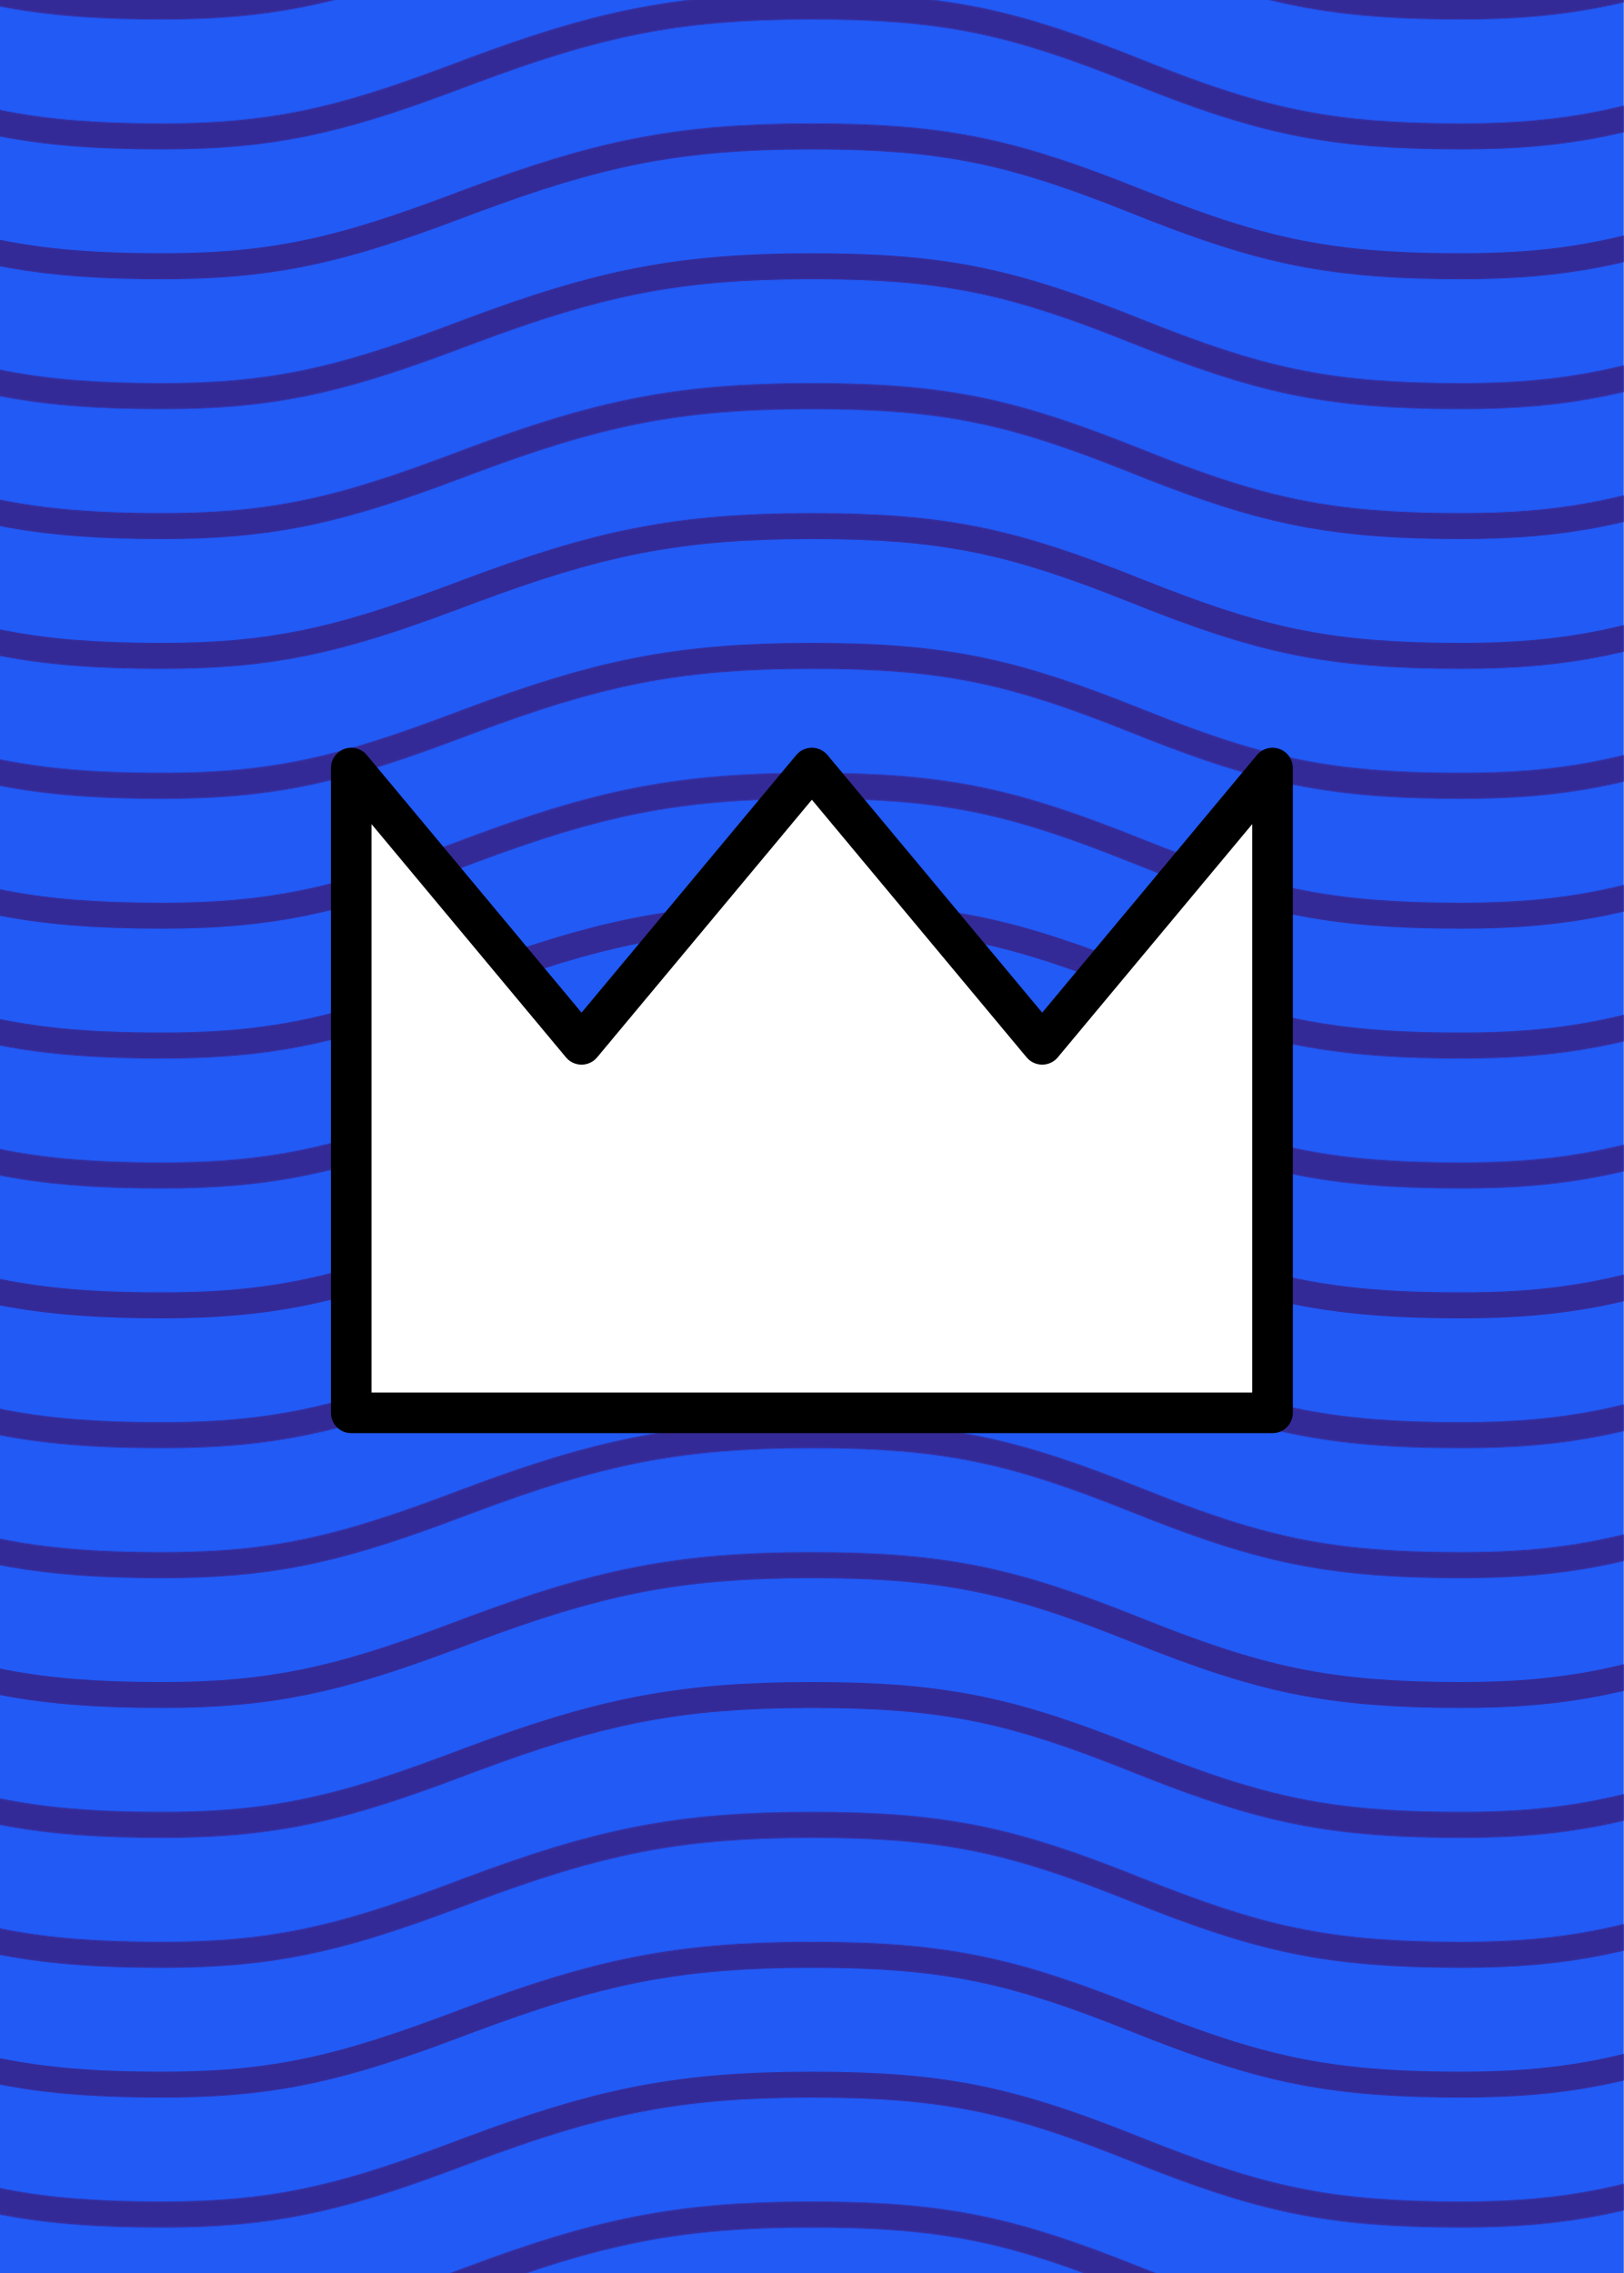
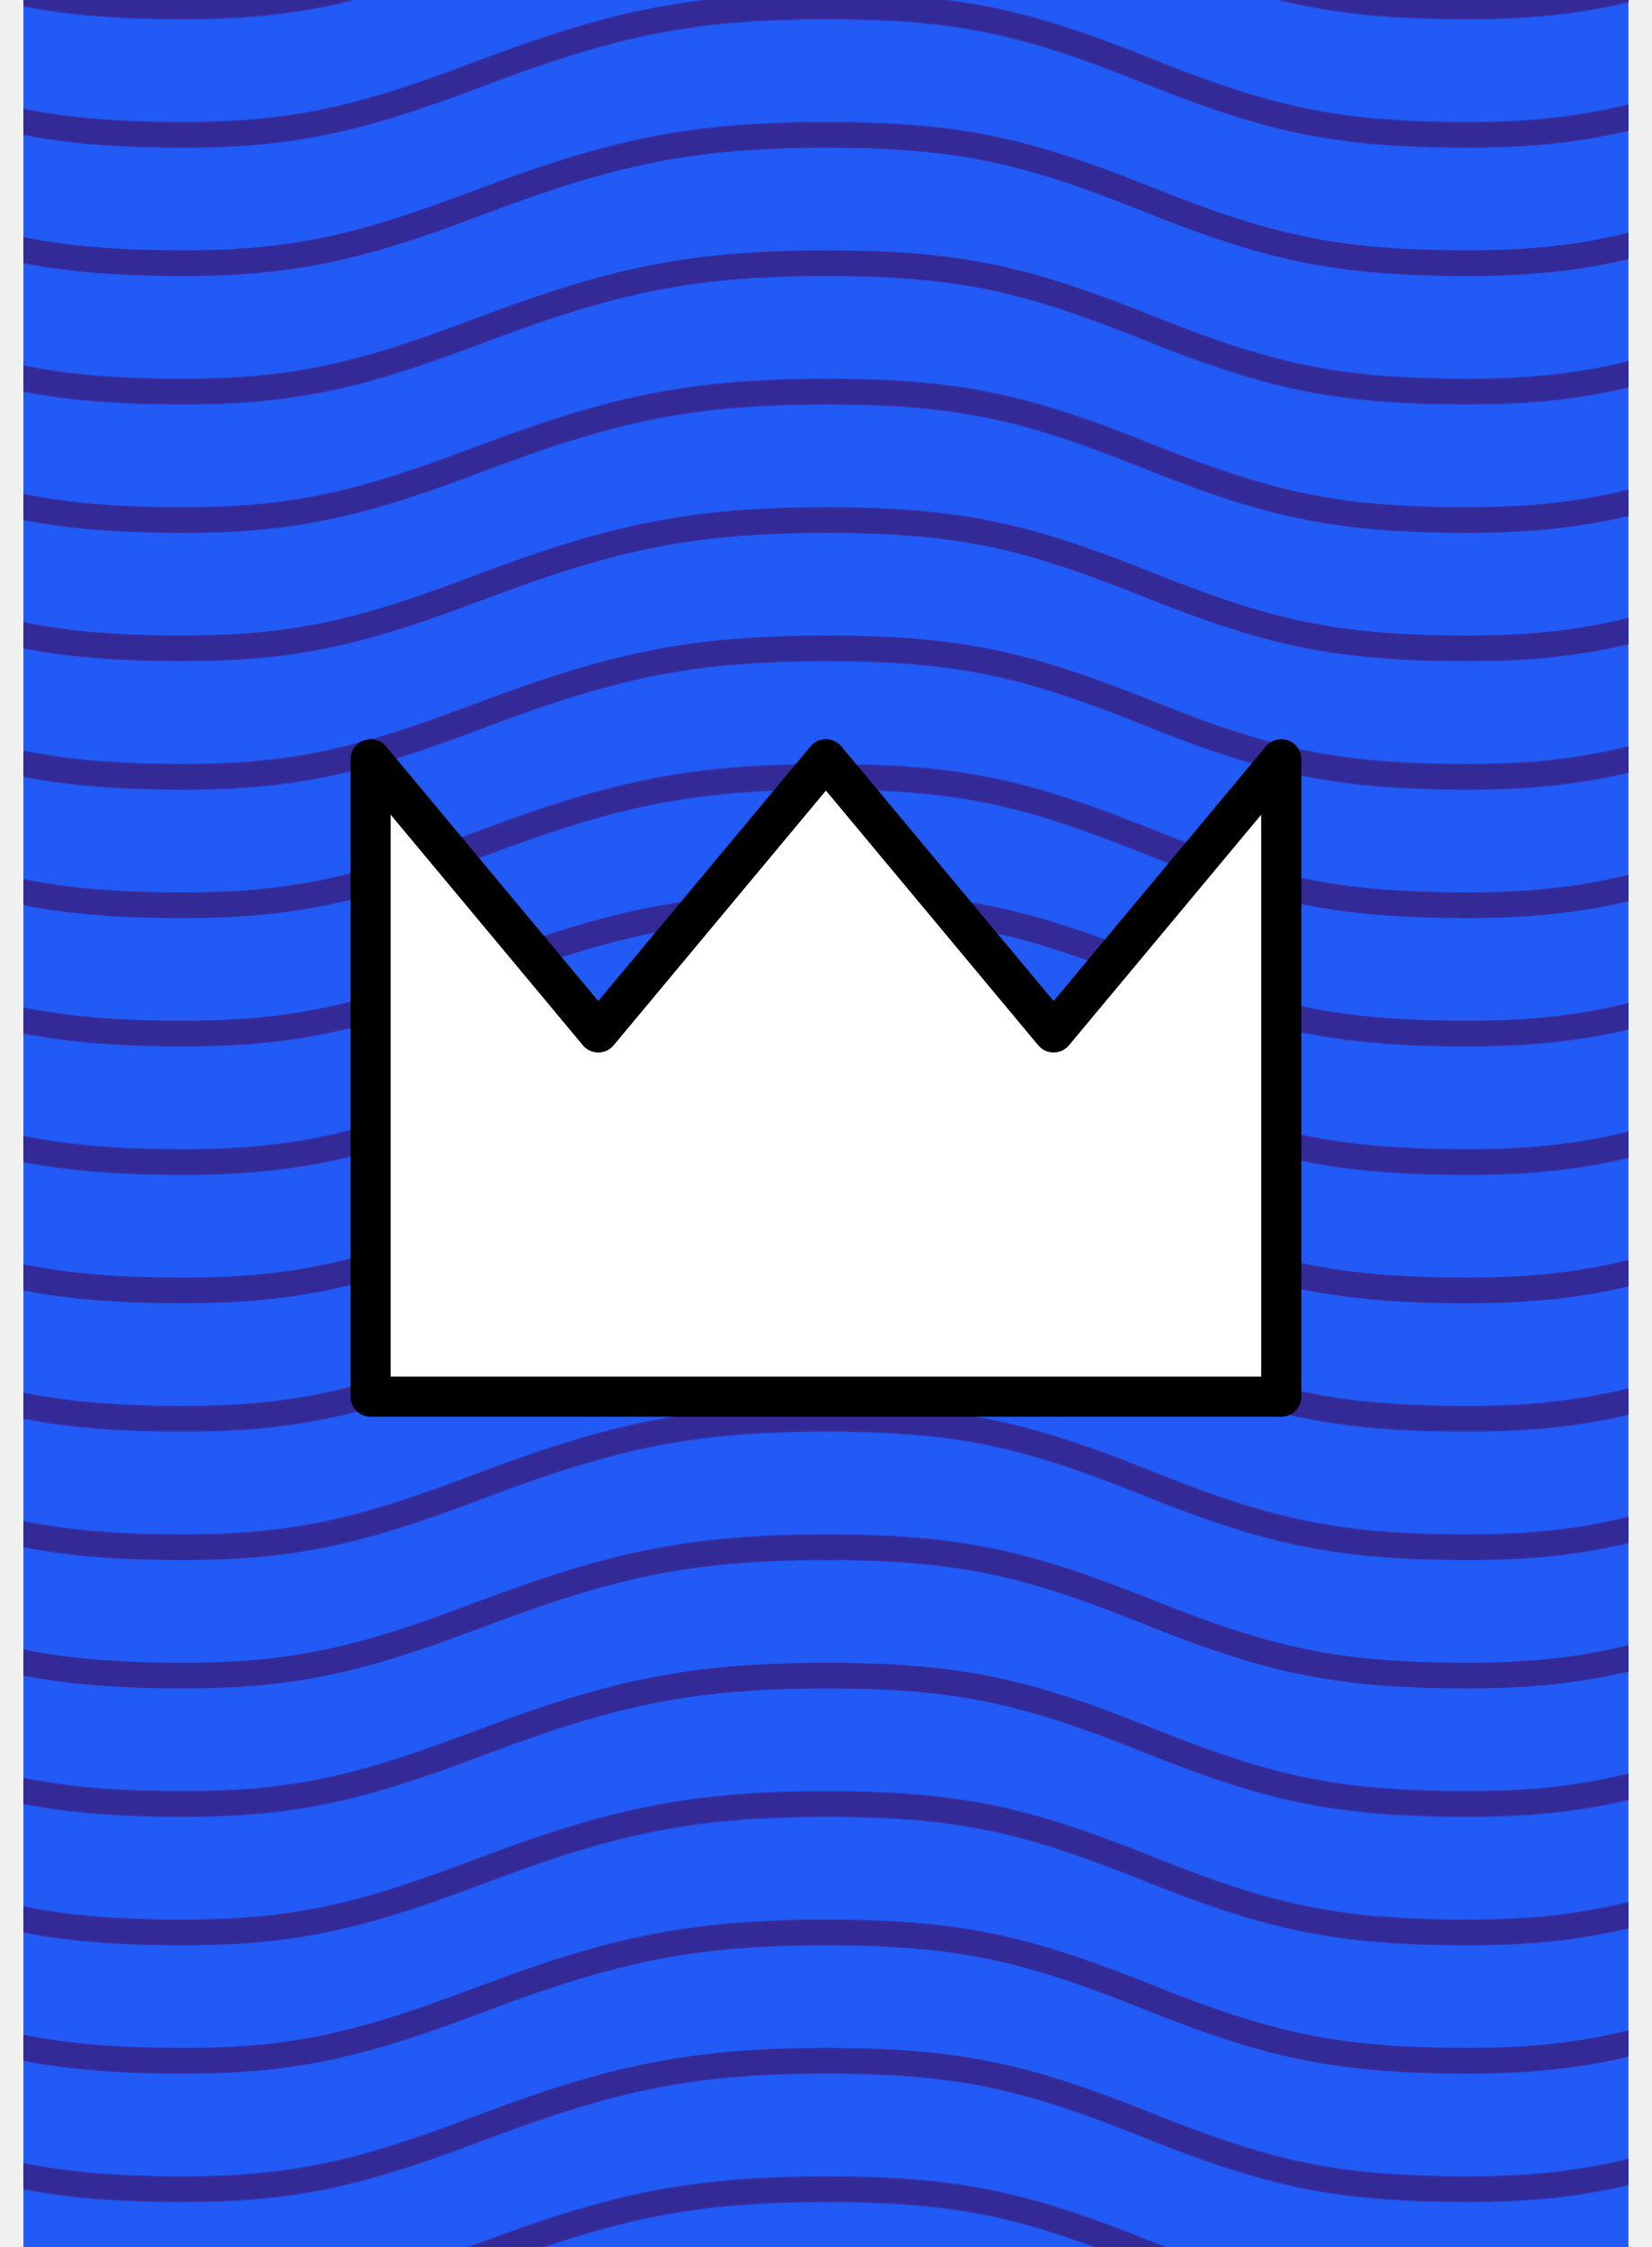
- <svg xmlns="http://www.w3.org/2000/svg" width="100%" viewBox="-2.5 -7.5 25 35" version="1.1">
+ <svg xmlns="http://www.w3.org/2000/svg" width="816px" height="1110px" viewBox="-2.5 -7.5 25 35" version="1.1">
  <defs>
    <pattern id="pattern" x="0" y="0" width="100" height="20" patternUnits="userSpaceOnUse" patternTransform="scale(0.2 0.2)">
      <g id="Page-1" stroke="none" stroke-width="1" fill="none" fill-rule="evenodd">
        <g id="bank-note" fill="#342a97">
          <path d="M21.184,20 C21.541,19.87 21.904,19.736 22.272,19.598 C22.635,19.463 23.871,19 24.04,18.937 C33.64,15.348 39.647,14 50,14 C60.271,14 65.362,15.222 74.629,18.928 C75.584,19.311 76.498,19.668 77.379,20 L83.604,20 C81.093,19.269 78.465,18.309 75.371,17.072 C65.888,13.278 60.562,12 50,12 C39.374,12 33.145,13.397 23.34,17.063 C23.169,17.127 21.934,17.59 21.573,17.725 C19.098,18.648 16.913,19.399 14.849,20 L21.184,20 L21.184,20 Z M21.184,0 C13.258,2.892 8.077,4 7.87150385e-14,4 L7.81597009e-14,4 L0,2 C5.744,2 9.951,1.426 14.849,1.40165657e-15 L21.184,6.9388939e-17 L21.184,0 Z M77.379,2.21705987e-12 C85.239,2.966 90.502,4 100,4 L100,2 C93.158,2 88.614,1.458 83.604,1.04805054e-13 L77.379,0 L77.379,2.21705987e-12 Z M7.87150385e-14,14 C8.441,14 13.718,12.79 22.272,9.598 C22.635,9.463 23.871,9 24.04,8.937 C33.64,5.348 39.647,4 50,4 C60.271,4 65.362,5.222 74.629,8.928 C84.112,12.722 89.438,14 100,14 L100,12 C89.729,12 84.638,10.778 75.371,7.072 C65.888,3.278 60.562,2 50,2 C39.374,2 33.145,3.397 23.34,7.063 C23.169,7.127 21.934,7.59 21.573,7.725 C13.224,10.84 8.164,12 0,12 L7.81597009e-14,14 L7.87150385e-14,14 L7.87150385e-14,14 Z" id="Combined-Shape" />
        </g>
      </g>
    </pattern>
  </defs>
  <rect x="-2.5" y="-7.5" width="25" height="35" stroke="none" style="fill: #225af6" />
  <rect x="-2.5" y="-7.5" width="25" height="35" stroke="none" stroke-width="5px" fill="url(#pattern)" />
  <g transform="translate(-2.5,-2.5)">
    <g transform="scale(1.25,1.25)">
      <path stroke-linejoin="round" stroke-width="0.5" fill="white" stroke="black" d="M 4.326 5.461 L 4.326 13.404 L 15.674 13.404 L 15.674 5.461 L 12.837 8.865 L 10 5.461 L 7.163 8.865 Z " />
    </g>
  </g>
</svg>
